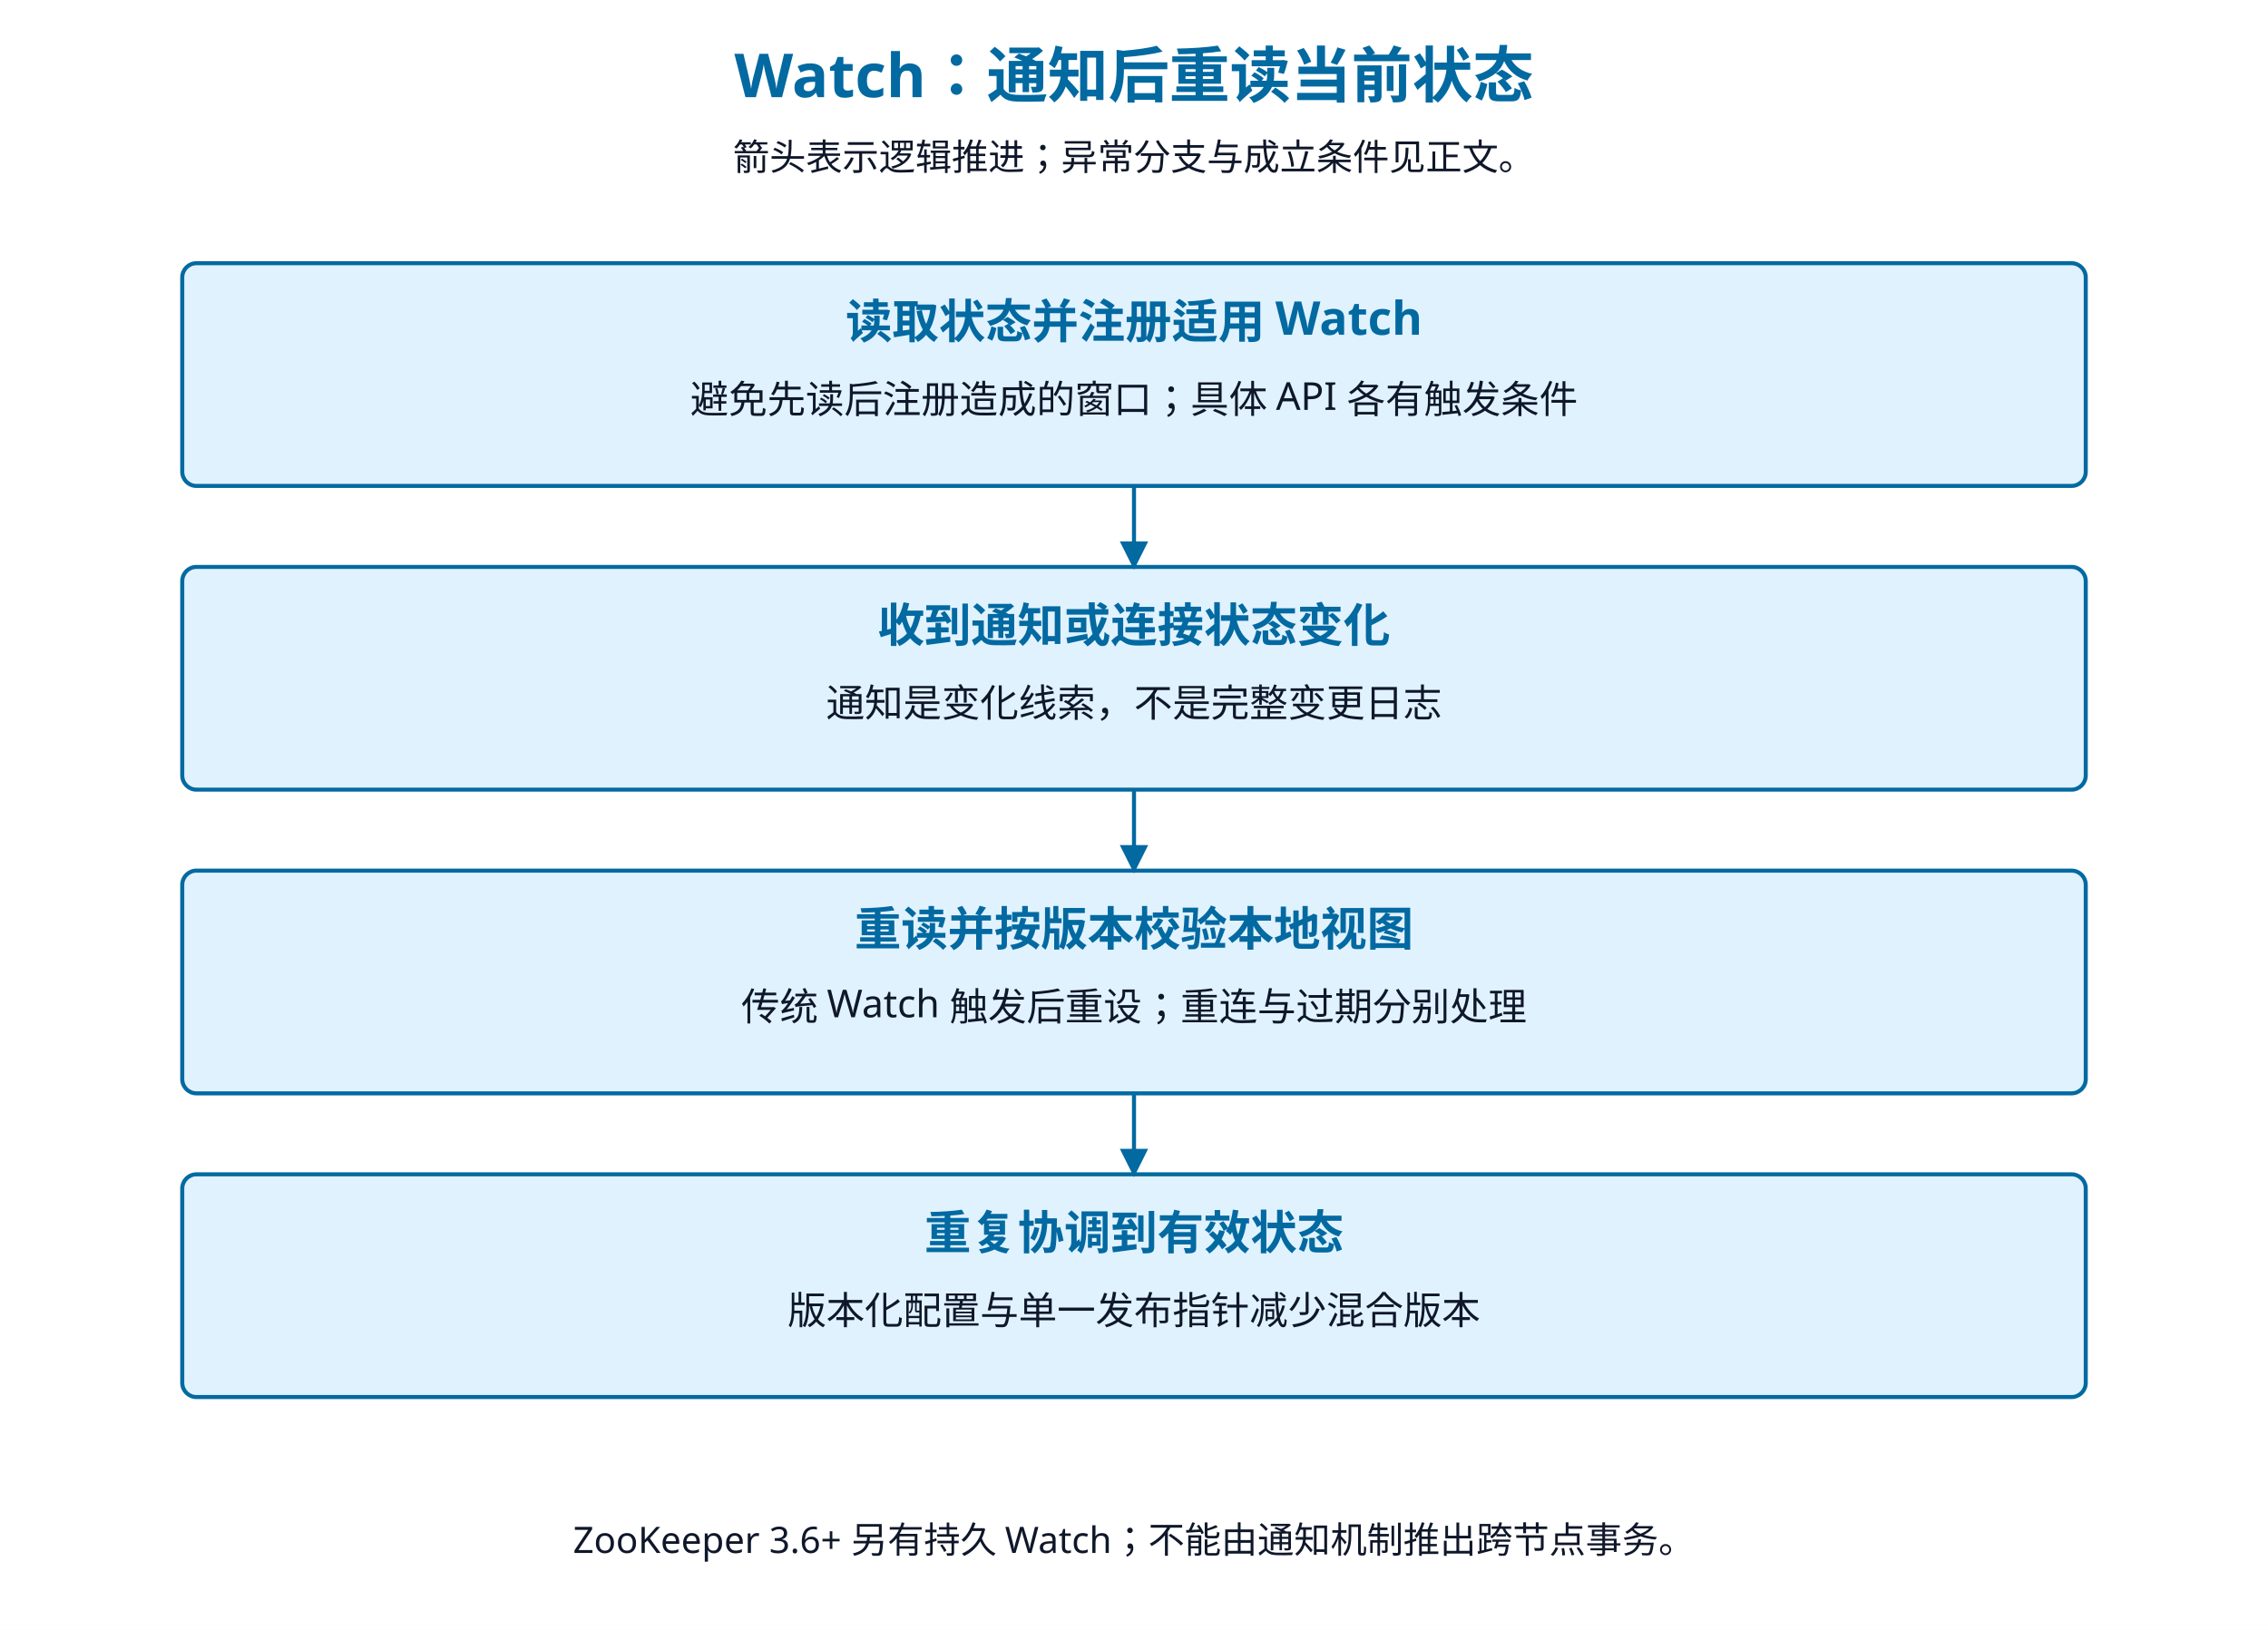
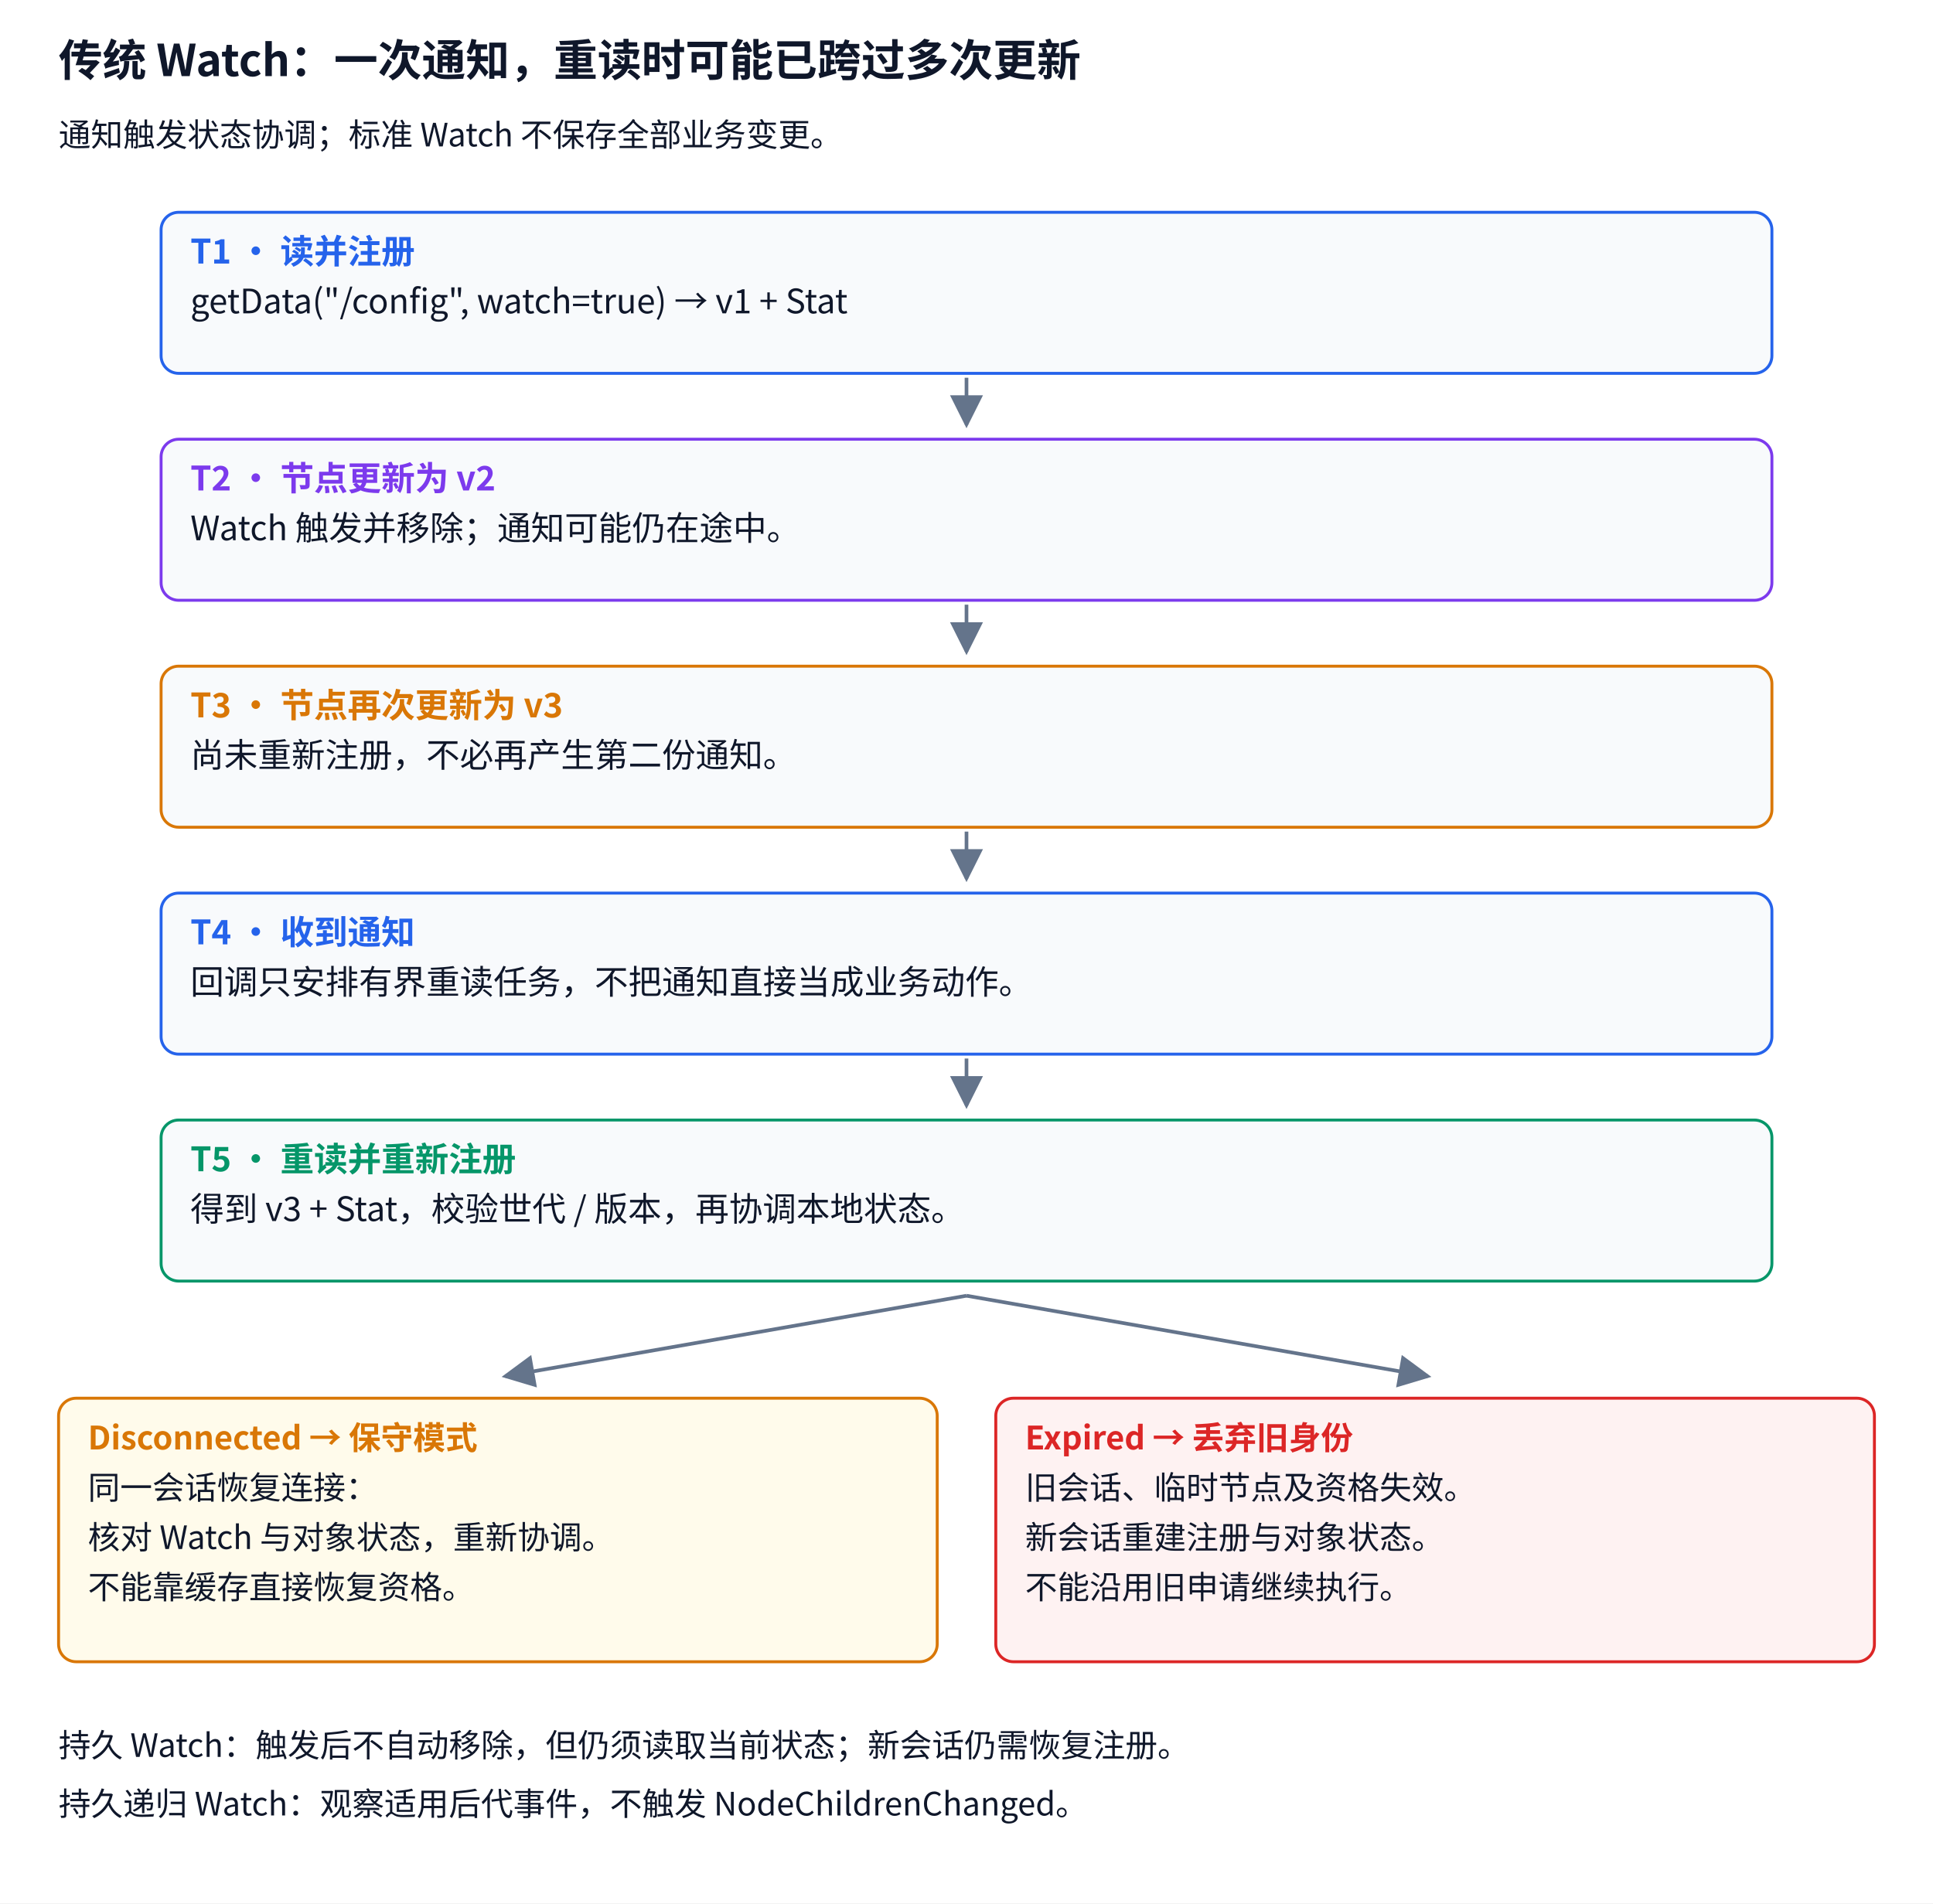
- <svg xmlns="http://www.w3.org/2000/svg" width="1120" height="805" viewBox="0 0 1120 805" role="img" aria-labelledby="title desc">
+ <svg xmlns="http://www.w3.org/2000/svg" width="1320" height="1300" viewBox="0 0 1320 1300" role="img" aria-labelledby="title desc">
  <defs>
-     <pattern id="grid" width="24" height="24" patternUnits="userSpaceOnUse">
-       <path d="M24 0H0V24" fill="none" stroke="#E7F1F8" stroke-width="1" />
-     </pattern>
-     <marker id="arrow" viewBox="0 0 10 10" refX="9" refY="5" markerWidth="7" markerHeight="7" orient="auto">
-       <path d="M0 0L10 5L0 10Z" fill="#0369A1" />
+     <marker id="arrow" markerWidth="9" markerHeight="9" refX="8" refY="4.5" orient="auto-start-reverse">
+       <path d="M0 0 L9 4.5 L0 9 Z" fill="#64748B" />
    </marker>
  </defs>
  <rect width="100%" height="100%" fill="#FFFFFF" />
-   <g font-family="Microsoft YaHei,Segoe UI,sans-serif">
-     <text x="560.0" y="48" text-anchor="middle" fill="#0369A1" font-size="30" font-weight="600">
-       <tspan x="560.0" dy="0">Watch：通知后重读当前状态</tspan>
-     </text>
-     <text x="560.0" y="84" text-anchor="middle" fill="#0F172A" font-size="18" font-weight="400">
-       <tspan x="560.0" dy="0">箭头表示逻辑推进；异常分支与成立条件见正文。</tspan>
-     </text>
-     <rect x="90" y="130" width="940" height="110" rx="7" fill="#E0F2FE" stroke="#0369A1" stroke-width="2" />
-     <text x="560.0" y="167" text-anchor="middle" fill="#0369A1" font-size="23" font-weight="600">
-       <tspan x="560.0" dy="0">读取状态并注册适用 Watch</tspan>
-     </text>
-     <text x="560.0" y="204" text-anchor="middle" fill="#0F172A" font-size="19" font-weight="400">
-       <tspan x="560.0" dy="0">避免先读后注册造成的窗口；具体 API 各有触发条件</tspan>
-     </text>
-     <rect x="90" y="280" width="940" height="110" rx="7" fill="#E0F2FE" stroke="#0369A1" stroke-width="2" />
-     <text x="560.0" y="317" text-anchor="middle" fill="#0369A1" font-size="23" font-weight="600">
-       <tspan x="560.0" dy="0">收到通知或连接状态变化</tspan>
-     </text>
-     <text x="560.0" y="354" text-anchor="middle" fill="#0F172A" font-size="19" font-weight="400">
-       <tspan x="560.0" dy="0">通知是变化线索，不是完整变更日志</tspan>
-     </text>
-     <path d="M560 240 L560 280" fill="none" stroke="#0369A1" stroke-width="2" marker-end="url(#arrow)" />
-     <rect x="90" y="430" width="940" height="110" rx="7" fill="#E0F2FE" stroke="#0369A1" stroke-width="2" />
-     <text x="560.0" y="467" text-anchor="middle" fill="#0369A1" font-size="23" font-weight="600">
-       <tspan x="560.0" dy="0">重读并按版本校验本地视图</tspan>
-     </text>
-     <text x="560.0" y="504" text-anchor="middle" fill="#0F172A" font-size="19" font-weight="400">
-       <tspan x="560.0" dy="0">传统 Watch 触发后重设；重连与过期分别处理</tspan>
-     </text>
-     <path d="M560 390 L560 430" fill="none" stroke="#0369A1" stroke-width="2" marker-end="url(#arrow)" />
-     <rect x="90" y="580" width="940" height="110" rx="7" fill="#E0F2FE" stroke="#0369A1" stroke-width="2" />
-     <text x="560.0" y="617" text-anchor="middle" fill="#0369A1" font-size="23" font-weight="600">
-       <tspan x="560.0" dy="0">重复协调到有效状态</tspan>
-     </text>
-     <text x="560.0" y="654" text-anchor="middle" fill="#0F172A" font-size="19" font-weight="400">
-       <tspan x="560.0" dy="0">版本化配置与单一发布指针减少混合版本</tspan>
-     </text>
-     <path d="M560 540 L560 580" fill="none" stroke="#0369A1" stroke-width="2" marker-end="url(#arrow)" />
-     <text x="560.0" y="767" text-anchor="middle" fill="#0F172A" font-size="18" font-weight="400">
-       <tspan x="560.0" dy="0">ZooKeeper 3.6+ 另有持久 Watch；不能由通知机制推出跨节点事务。</tspan>
-     </text>
+   <g font-family="Microsoft YaHei, Noto Sans CJK SC, Segoe UI, sans-serif" fill="#0F172A">
+     <text x="40" y="52" font-size="30" fill="#0F172A" text-anchor="start" font-weight="700">传统 Watch：一次通知，重读时可能已跨过多次更新</text>
+     <text x="40" y="100" font-size="22" fill="#0F172A" text-anchor="start" font-weight="400">通知触发状态协调；标准 Watch 不保存全部业务变更。</text>
+     <rect x="110" y="145" width="1100" height="110" rx="12" fill="#F8FAFC" stroke="#2563EB" stroke-width="2" />
+     <text x="130" y="180" font-size="23" fill="#2563EB" text-anchor="start" font-weight="700">T1 · 读并注册</text>
+     <text x="130" y="214" font-size="23" fill="#0F172A" text-anchor="start" font-weight="400">getData("/config", watch=true) → v1 + Stat</text>
+     <path d="M660 258 L660 290" fill="none" stroke="#64748B" stroke-width="2.5" marker-end="url(#arrow)" />
+     <rect x="110" y="300" width="1100" height="110" rx="12" fill="#F8FAFC" stroke="#7C3AED" stroke-width="2" />
+     <text x="130" y="335" font-size="23" fill="#7C3AED" text-anchor="start" font-weight="700">T2 · 节点更新为 v2</text>
+     <text x="130" y="369" font-size="23" fill="#0F172A" text-anchor="start" font-weight="400">Watch 触发并移除；通知可能仍在途中。</text>
+     <path d="M660 413 L660 445" fill="none" stroke="#64748B" stroke-width="2.5" marker-end="url(#arrow)" />
+     <rect x="110" y="455" width="1100" height="110" rx="12" fill="#F8FAFC" stroke="#D97706" stroke-width="2" />
+     <text x="130" y="490" font-size="23" fill="#D97706" text-anchor="start" font-weight="700">T3 · 节点再次更新为 v3</text>
+     <text x="130" y="524" font-size="23" fill="#0F172A" text-anchor="start" font-weight="400">尚未重新注册，不必再产生第二份通知。</text>
+     <path d="M660 568 L660 600" fill="none" stroke="#64748B" stroke-width="2.5" marker-end="url(#arrow)" />
+     <rect x="110" y="610" width="1100" height="110" rx="12" fill="#F8FAFC" stroke="#2563EB" stroke-width="2" />
+     <text x="130" y="645" font-size="23" fill="#2563EB" text-anchor="start" font-weight="700">T4 · 收到通知</text>
+     <text x="130" y="679" font-size="23" fill="#0F172A" text-anchor="start" font-weight="400">回调只安排有界重读任务，不把通知直接当成业务动作。</text>
+     <path d="M660 723 L660 755" fill="none" stroke="#64748B" stroke-width="2.5" marker-end="url(#arrow)" />
+     <rect x="110" y="765" width="1100" height="110" rx="12" fill="#F8FAFC" stroke="#059669" stroke-width="2" />
+     <text x="130" y="800" font-size="23" fill="#059669" text-anchor="start" font-weight="700">T5 · 重读并重新注册</text>
+     <text x="130" y="834" font-size="23" fill="#0F172A" text-anchor="start" font-weight="400">得到 v3 + Stat，校验世代 / 版本，再协调本地状态。</text>
+     <path d="M660 885 L345 940" fill="none" stroke="#64748B" stroke-width="2.5" marker-end="url(#arrow)" />
+     <path d="M660 885 L975 940" fill="none" stroke="#64748B" stroke-width="2.5" marker-end="url(#arrow)" />
+     <rect x="40" y="955" width="600" height="180" rx="12" fill="#FFFBEB" stroke="#D97706" stroke-width="2" />
+     <text x="60" y="990" font-size="22" fill="#D97706" text-anchor="start" font-weight="700">Disconnected → 保守模式</text>
+     <text x="60" y="1024" font-size="22" fill="#0F172A" text-anchor="start" font-weight="400">同一会话恢复连接：</text>
+     <text x="60" y="1058" font-size="22" fill="#0F172A" text-anchor="start" font-weight="400">核对 Watch 与对象状态，重新协调。</text>
+     <text x="60" y="1092" font-size="22" fill="#0F172A" text-anchor="start" font-weight="400">不能靠缓存直接恢复资格。</text>
+     <rect x="680" y="955" width="600" height="180" rx="12" fill="#FEF2F2" stroke="#DC2626" stroke-width="2" />
+     <text x="700" y="990" font-size="22" fill="#DC2626" text-anchor="start" font-weight="700">Expired → 丢弃旧身份</text>
+     <text x="700" y="1024" font-size="22" fill="#0F172A" text-anchor="start" font-weight="400">旧会话、临时节点及资格失效。</text>
+     <text x="700" y="1058" font-size="22" fill="#0F172A" text-anchor="start" font-weight="400">新会话重建注册与对象状态。</text>
+     <text x="700" y="1092" font-size="22" fill="#0F172A" text-anchor="start" font-weight="400">不能沿用旧申请继续执行。</text>
+     <text x="40" y="1200" font-size="22" fill="#0F172A" text-anchor="start" font-weight="400">持久 Watch：触发后不自动移除，但仍须读取当前状态；新会话仍需恢复注册。</text>
+     <text x="40" y="1240" font-size="22" fill="#0F172A" text-anchor="start" font-weight="400">持久递归 Watch：观察适用后代事件，不触发 NodeChildrenChanged。</text>
  </g>
</svg>
